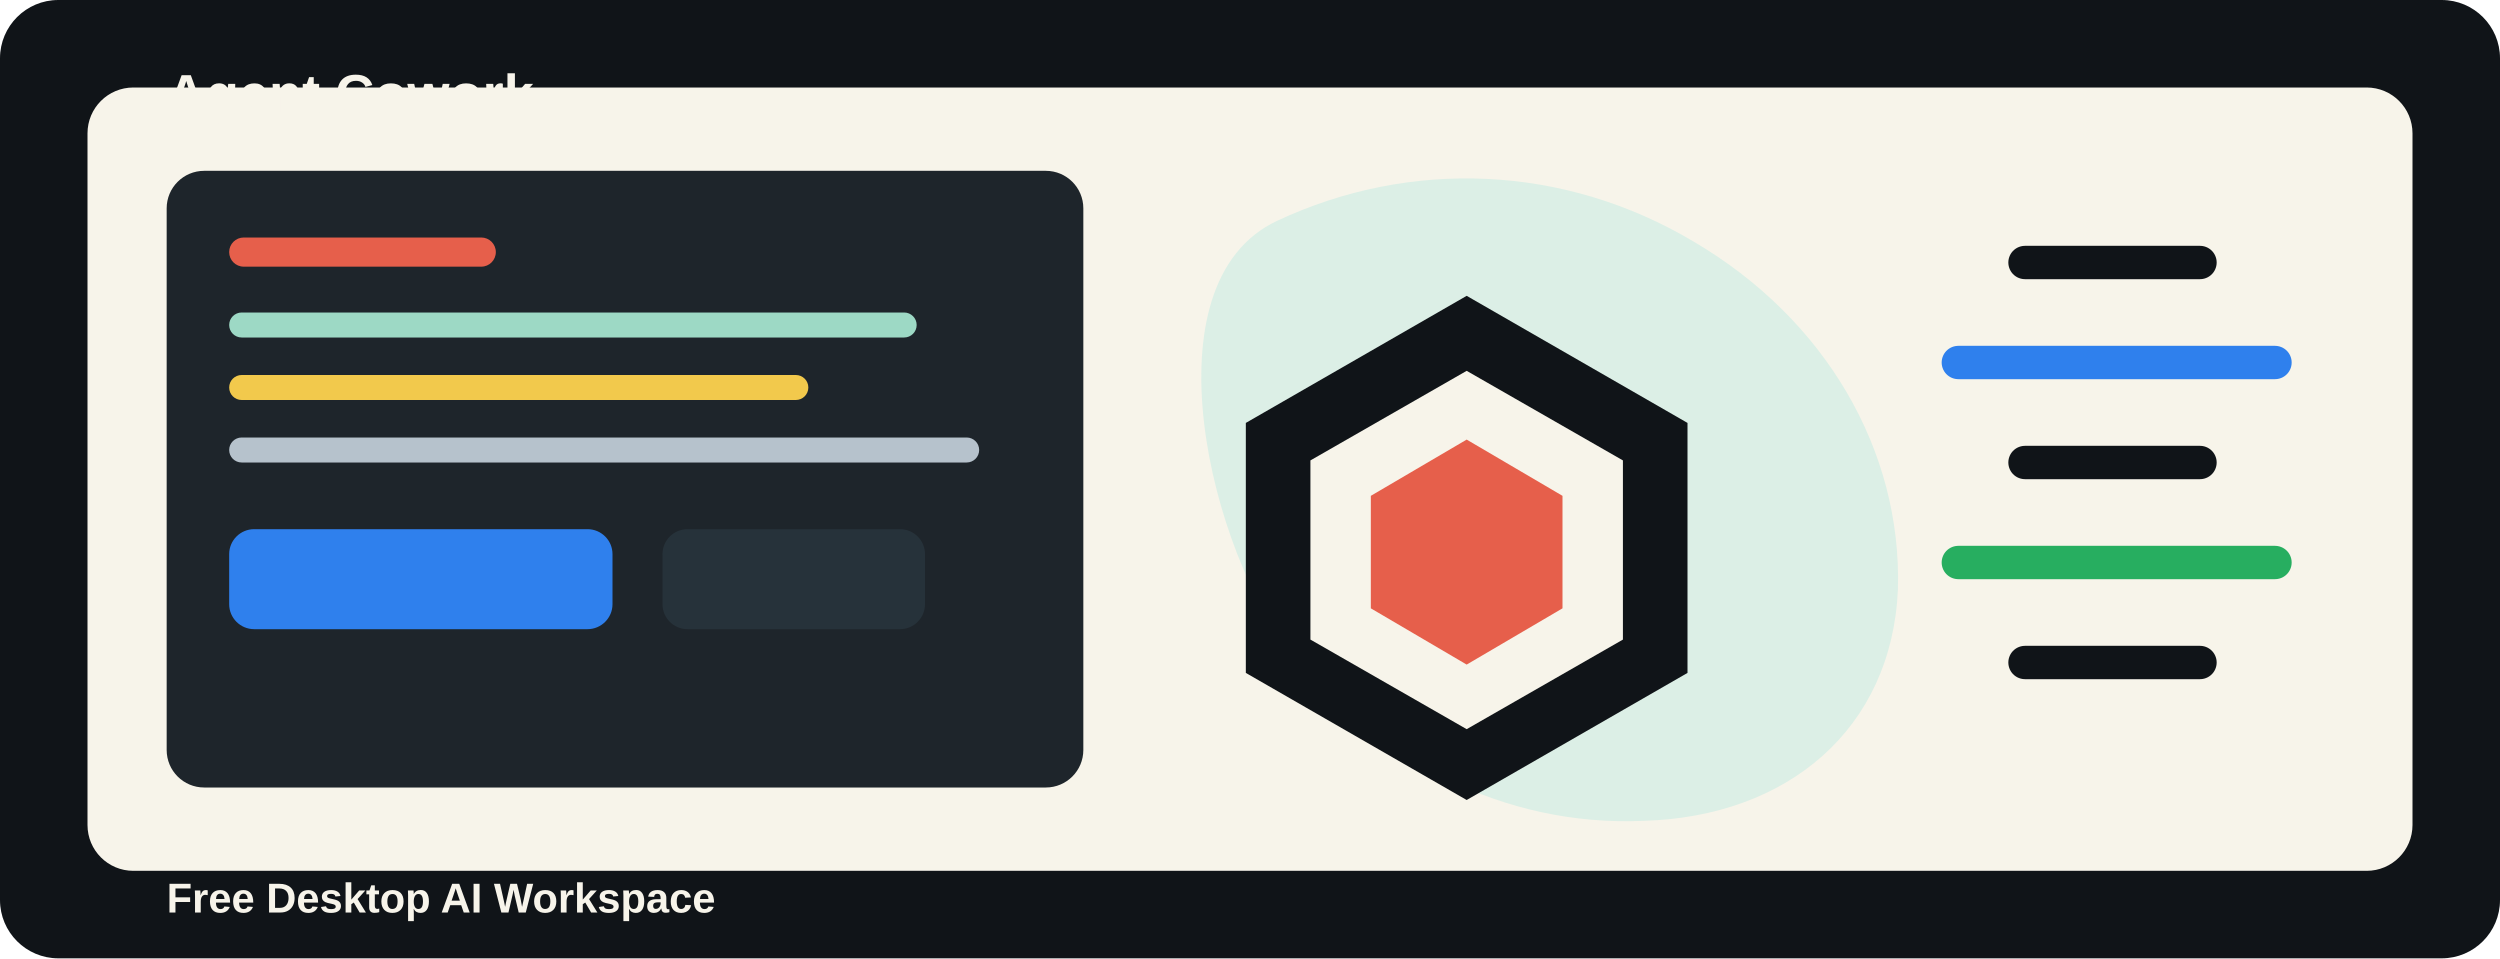
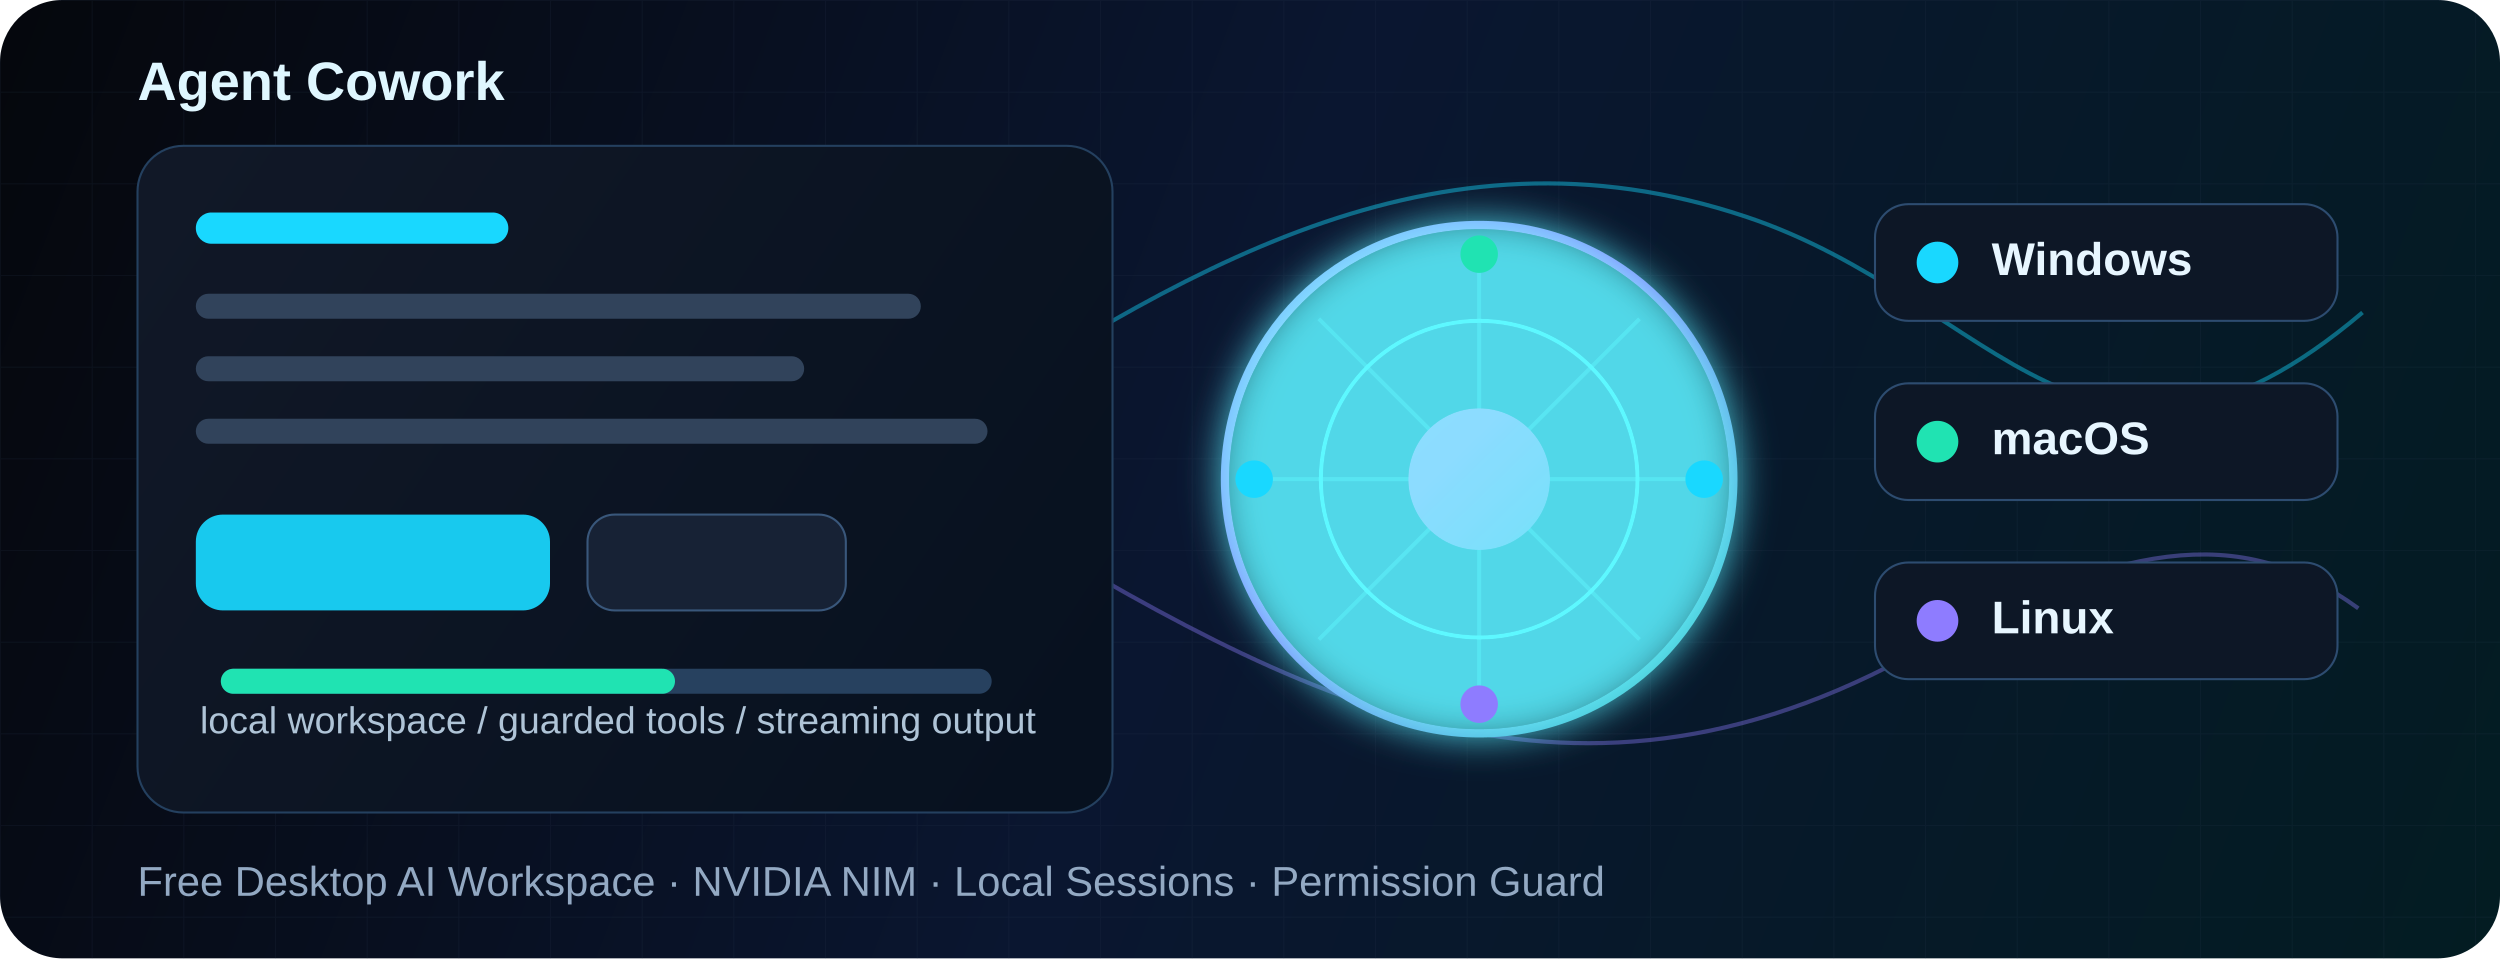
<svg xmlns="http://www.w3.org/2000/svg" width="1200" height="460" viewBox="0 0 1200 460" fill="none">
-   <rect width="1200" height="460" rx="28" fill="#101418" />
-   <rect x="42" y="42" width="1116" height="376" rx="22" fill="#F7F4EA" />
-   <rect x="80" y="82" width="440" height="296" rx="18" fill="#1E252B" />
-   <rect x="110" y="114" width="128" height="14" rx="7" fill="#E65F4B" />
-   <rect x="110" y="150" width="330" height="12" rx="6" fill="#9DD9C5" />
-   <rect x="110" y="180" width="278" height="12" rx="6" fill="#F2C94C" />
-   <rect x="110" y="210" width="360" height="12" rx="6" fill="#B6C2CC" />
-   <rect x="110" y="254" width="184" height="48" rx="12" fill="#2F80ED" />
-   <rect x="318" y="254" width="126" height="48" rx="12" fill="#26323A" />
-   <path d="M613 106C677 76 751 79 813 116C876 153 913 216 911 283C908 350 858 392 789 394C721 397 661 364 621 315C581 266 549 136 613 106Z" fill="#DCEFE6" />
-   <path d="M704 142L810 203V323L704 384L598 323V203L704 142Z" fill="#101418" />
-   <path d="M704 178L779 221V307L704 350L629 307V221L704 178Z" fill="#F7F4EA" />
-   <path d="M704 211L750 238V292L704 319L658 292V238L704 211Z" fill="#E65F4B" />
-   <path d="M972 126H1056" stroke="#101418" stroke-width="16" stroke-linecap="round" />
-   <path d="M940 174H1092" stroke="#2F80ED" stroke-width="16" stroke-linecap="round" />
-   <path d="M972 222H1056" stroke="#101418" stroke-width="16" stroke-linecap="round" />
-   <path d="M940 270H1092" stroke="#27AE60" stroke-width="16" stroke-linecap="round" />
-   <path d="M972 318H1056" stroke="#101418" stroke-width="16" stroke-linecap="round" />
-   <text x="80" y="54" fill="#F7F4EA" font-family="Arial, Helvetica, sans-serif" font-size="26" font-weight="700">Agent Cowork</text>
-   <text x="80" y="438" fill="#F7F4EA" font-family="Arial, Helvetica, sans-serif" font-size="20" font-weight="700">Free Desktop AI Workspace</text>
+   <defs>
+     <linearGradient id="bg" x1="0" y1="0" x2="1200" y2="460" gradientUnits="userSpaceOnUse">
+       <stop offset="0" stop-color="#05070C" />
+       <stop offset="0.48" stop-color="#0A1630" />
+       <stop offset="1" stop-color="#031C22" />
+     </linearGradient>
+     <linearGradient id="panel" x1="78" y1="84" x2="506" y2="372" gradientUnits="userSpaceOnUse">
+       <stop stop-color="#111827" />
+       <stop offset="1" stop-color="#07111F" />
+     </linearGradient>
+     <linearGradient id="core" x1="560" y1="88" x2="832" y2="370" gradientUnits="userSpaceOnUse">
+       <stop stop-color="#70F0FF" />
+       <stop offset="0.48" stop-color="#7C5CFF" />
+       <stop offset="1" stop-color="#20E3B2" />
+     </linearGradient>
+     <filter id="glow" x="-40%" y="-40%" width="180%" height="180%">
+       <feGaussianBlur stdDeviation="9" result="blur" />
+       <feColorMatrix in="blur" type="matrix" values="0 0 0 0 0.1 0 0 0 0 0.85 0 0 0 0 1 0 0 0 0.8 0" />
+       <feBlend in="SourceGraphic" mode="screen" />
+     </filter>
+     <pattern id="grid" width="44" height="44" patternUnits="userSpaceOnUse">
+       <path d="M44 0H0V44" stroke="#2A3B55" stroke-width="1" opacity="0.38" />
+     </pattern>
+   </defs>
+   <rect width="1200" height="460" rx="30" fill="url(#bg)" />
+   <rect width="1200" height="460" rx="30" fill="url(#grid)" opacity="0.42" />
+   <path d="M70 368C196 266 310 298 438 214C566 130 688 54 838 104C958 144 1004 260 1134 150" stroke="#13D8FF" stroke-width="2" opacity="0.42" />
+   <path d="M74 105C192 188 326 156 458 236C610 328 742 408 914 316C1018 260 1074 250 1132 292" stroke="#8E7CFF" stroke-width="2" opacity="0.38" />
+   <rect x="66" y="70" width="468" height="320" rx="22" fill="url(#panel)" stroke="#24405F" />
+   <rect x="94" y="102" width="150" height="15" rx="7.5" fill="#19D8FF" />
+   <rect x="94" y="141" width="348" height="12" rx="6" fill="#31435B" />
+   <rect x="94" y="171" width="292" height="12" rx="6" fill="#31435B" />
+   <rect x="94" y="201" width="380" height="12" rx="6" fill="#31435B" />
+   <rect x="94" y="247" width="170" height="46" rx="13" fill="#19D8FF" opacity="0.92" />
+   <rect x="282" y="247" width="124" height="46" rx="13" fill="#172235" stroke="#39577B" />
+   <path d="M112 327H470" stroke="#27415F" stroke-width="12" stroke-linecap="round" />
+   <path d="M112 327H318" stroke="#20E3B2" stroke-width="12" stroke-linecap="round" />
+   <text x="96" y="352" fill="#AFC4D7" font-family="Arial, Helvetica, sans-serif" font-size="18">local workspace / guarded tools / streaming output</text>
+   <g filter="url(#glow)">
+     <circle cx="710" cy="230" r="122" fill="#091627" stroke="url(#core)" stroke-width="4" />
+     <circle cx="710" cy="230" r="76" fill="#0E1F35" stroke="#36E9FF" stroke-width="2" />
+     <path d="M710 122V338M602 230H818M633 153L787 307M787 153L633 307" stroke="#36E9FF" stroke-width="2" opacity="0.62" />
+     <circle cx="710" cy="230" r="34" fill="url(#core)" />
+   </g>
+   <circle cx="710" cy="122" r="9" fill="#20E3B2" />
+   <circle cx="818" cy="230" r="9" fill="#19D8FF" />
+   <circle cx="710" cy="338" r="9" fill="#8E7CFF" />
+   <circle cx="602" cy="230" r="9" fill="#19D8FF" />
+   <rect x="900" y="98" width="222" height="56" rx="16" fill="#0D1726" stroke="#2D4C70" />
+   <rect x="900" y="184" width="222" height="56" rx="16" fill="#0D1726" stroke="#2D4C70" />
+   <rect x="900" y="270" width="222" height="56" rx="16" fill="#0D1726" stroke="#2D4C70" />
+   <circle cx="930" cy="126" r="10" fill="#19D8FF" />
+   <circle cx="930" cy="212" r="10" fill="#20E3B2" />
+   <circle cx="930" cy="298" r="10" fill="#8E7CFF" />
+   <text x="956" y="132" fill="#E7F6FF" font-family="Arial, Helvetica, sans-serif" font-size="22" font-weight="700">Windows</text>
+   <text x="956" y="218" fill="#E7F6FF" font-family="Arial, Helvetica, sans-serif" font-size="22" font-weight="700">macOS</text>
+   <text x="956" y="304" fill="#E7F6FF" font-family="Arial, Helvetica, sans-serif" font-size="22" font-weight="700">Linux</text>
+   <text x="66" y="48" fill="#DFF7FF" font-family="Arial, Helvetica, sans-serif" font-size="26" font-weight="700">Agent Cowork</text>
+   <text x="66" y="430" fill="#93A9C3" font-family="Arial, Helvetica, sans-serif" font-size="20">Free Desktop AI Workspace · NVIDIA NIM · Local Sessions · Permission Guard</text>
</svg>
